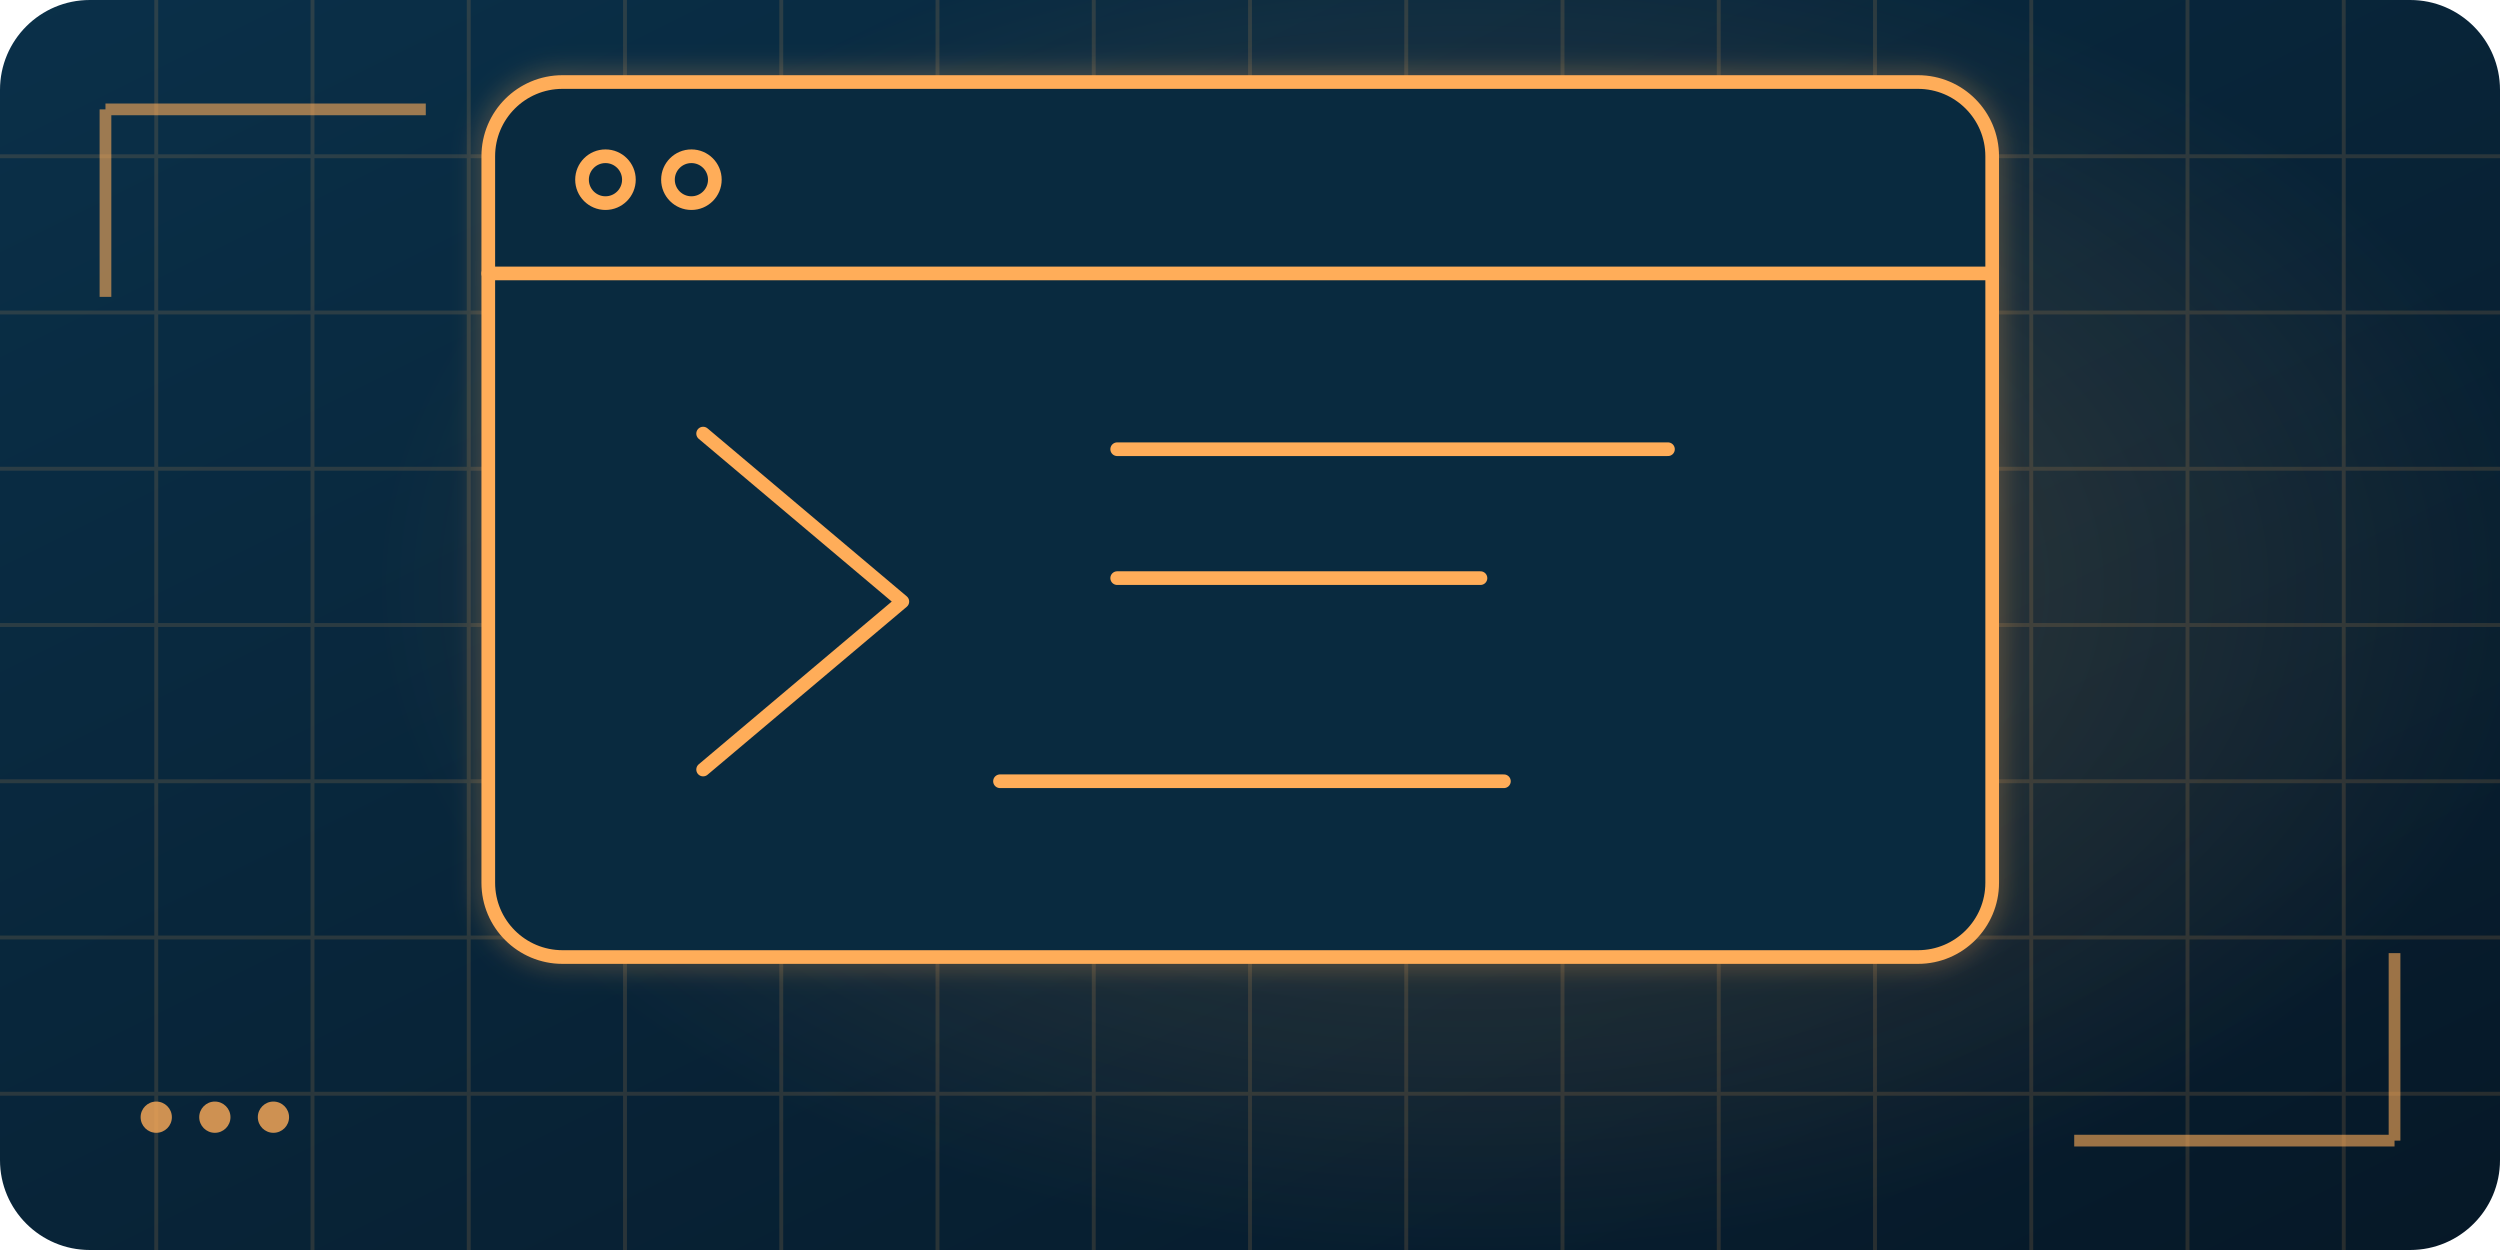
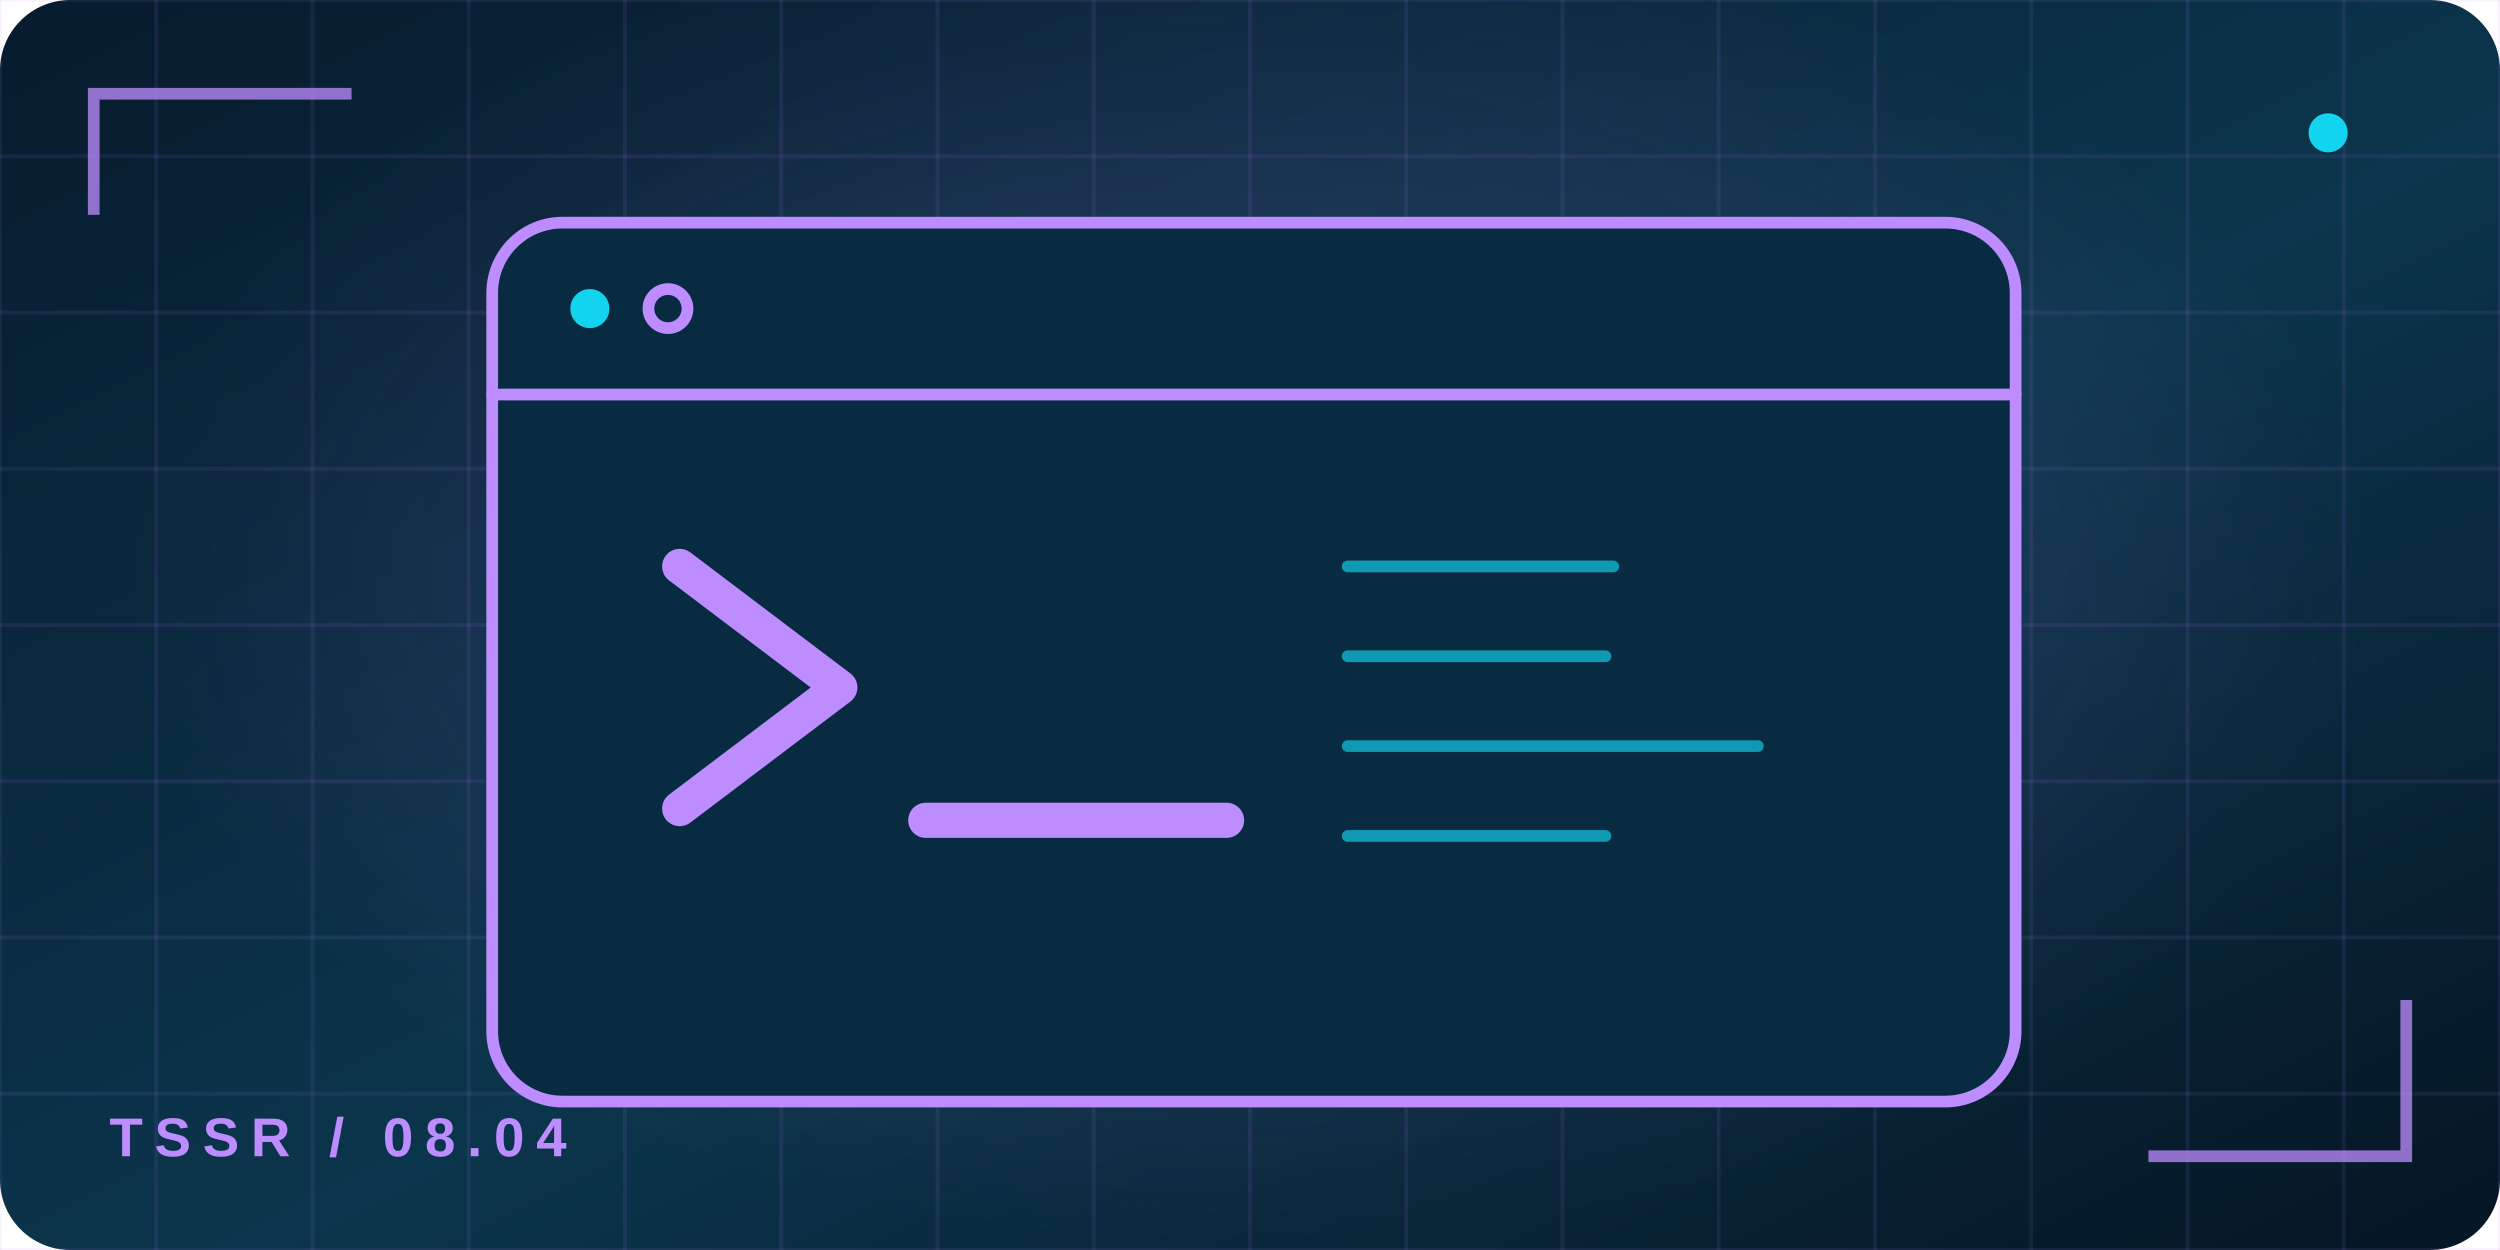
<svg xmlns="http://www.w3.org/2000/svg" viewBox="0 0 640 320" role="img" aria-label="Mise en situation — Administration Linux">
  <defs>
-     <linearGradient id="bg" x2="1" y2="1">
-       <stop stop-color="#0a3049" />
-       <stop offset="1" stop-color="#061827" />
+     <linearGradient id="b" x2="1" y2="1">
+       <stop stop-color="#071b2d" />
+       <stop offset=".55" stop-color="#0b354c" />
+       <stop offset="1" stop-color="#051523" />
    </linearGradient>
-     <radialGradient id="halo">
-       <stop stop-color="#ffad59" stop-opacity=".23" />
-       <stop offset="1" stop-color="#ffad59" stop-opacity="0" />
+     <radialGradient id="g">
+       <stop stop-color="#bd8cff" stop-opacity=".22" />
+       <stop offset="1" stop-color="#bd8cff" stop-opacity="0" />
    </radialGradient>
-     <filter id="glow">
-       <feGaussianBlur stdDeviation="3" />
-     </filter>
  </defs>
-   <rect width="640" height="320" rx="23" fill="url(#bg)" />
-   <ellipse cx="375" cy="150" rx="280" ry="170" fill="url(#halo)" />
-   <g opacity=".14" stroke="#ffad59" stroke-width="1">
+   <rect width="640" height="320" rx="18" fill="url(#b)" />
+   <ellipse cx="320" cy="148" rx="290" ry="170" fill="url(#g)" />
+   <g stroke="#bd8cff" stroke-opacity=".09" stroke-width="1">
+     <path d="M0 0V320" />
    <path d="M40 0V320" />
    <path d="M80 0V320" />
    <path d="M120 0V320" />
    <path d="M160 0V320" />
    <path d="M200 0V320" />
    <path d="M240 0V320" />
    <path d="M280 0V320" />
    <path d="M320 0V320" />
    <path d="M360 0V320" />
    <path d="M400 0V320" />
    <path d="M440 0V320" />
    <path d="M480 0V320" />
    <path d="M520 0V320" />
    <path d="M560 0V320" />
    <path d="M600 0V320" />
+     <path d="M640 0V320" />
+     <path d="M0 0H640" />
    <path d="M0 40H640" />
    <path d="M0 80H640" />
    <path d="M0 120H640" />
    <path d="M0 160H640" />
    <path d="M0 200H640" />
    <path d="M0 240H640" />
    <path d="M0 280H640" />
+     <path d="M0 320H640" />
  </g>
-   <g transform="translate(0,-5)" fill="none" stroke="#ffad59" stroke-width="6" stroke-linecap="round" stroke-linejoin="round" opacity=".26" filter="url(#glow)">
-     <rect x="125" y="26" width="385" height="224" rx="19" />
-     <path d="M125 75h385" />
-     <circle cx="155" cy="51" r="6" />
-     <circle cx="177" cy="51" r="6" />
-     <path d="M180 116l51 43-51 43M256 205h129" />
-     <path d="M286 120h141M286 153h93" />
+   <g opacity=".75">
+     <path d="M24 55V24H90M550 296h66v-40" stroke="#bd8cff" stroke-width="3" fill="none" />
  </g>
-   <g transform="translate(0,-5)" fill="#092a3f" stroke="#ffad59" stroke-width="3.5" stroke-linecap="round" stroke-linejoin="round">
-     <rect x="125" y="26" width="385" height="224" rx="19" />
-     <path d="M125 75h385" />
-     <circle cx="155" cy="51" r="6" />
-     <circle cx="177" cy="51" r="6" />
-     <path d="M180 116l51 43-51 43M256 205h129" />
-     <path d="M286 120h141M286 153h93" />
+   <g stroke="#bd8cff" stroke-width="3" fill="none" stroke-linejoin="round" stroke-linecap="round">
+     <rect x="126" y="57" width="390" height="225" rx="18" fill="#082b42" />
+     <path d="M126 101H516" />
+     <circle cx="151" cy="79" r="5" fill="#13d4ee" stroke="none" />
+     <circle cx="171" cy="79" r="5" />
+     <path d="M174 145l41 31-41 31M237 210h77" stroke-width="9" />
+     <path d="M345 145h68" stroke="#13d4ee" opacity=".65" />
+     <path d="M345 168h66" stroke="#13d4ee" opacity=".65" />
+     <path d="M345 191h105" stroke="#13d4ee" opacity=".65" />
+     <path d="M345 214h66" stroke="#13d4ee" opacity=".65" />
  </g>
-   <path d="M27 28h82M27 28v48M613 292h-82M613 292v-48" fill="none" stroke="#ffad59" stroke-width="3" opacity=".6" />
-   <g fill="#ffad59" opacity=".8">
-     <circle cx="40" cy="286" r="4" />
-     <circle cx="55" cy="286" r="4" />
-     <circle cx="70" cy="286" r="4" />
-   </g>
+   <text x="28" y="296" fill="#bd8cff" font-size="14" font-family="Arial,sans-serif" font-weight="bold" letter-spacing="3">TSSR / 08.04</text>
+   <circle cx="596" cy="34" r="5" fill="#13d4ee" />
</svg>
